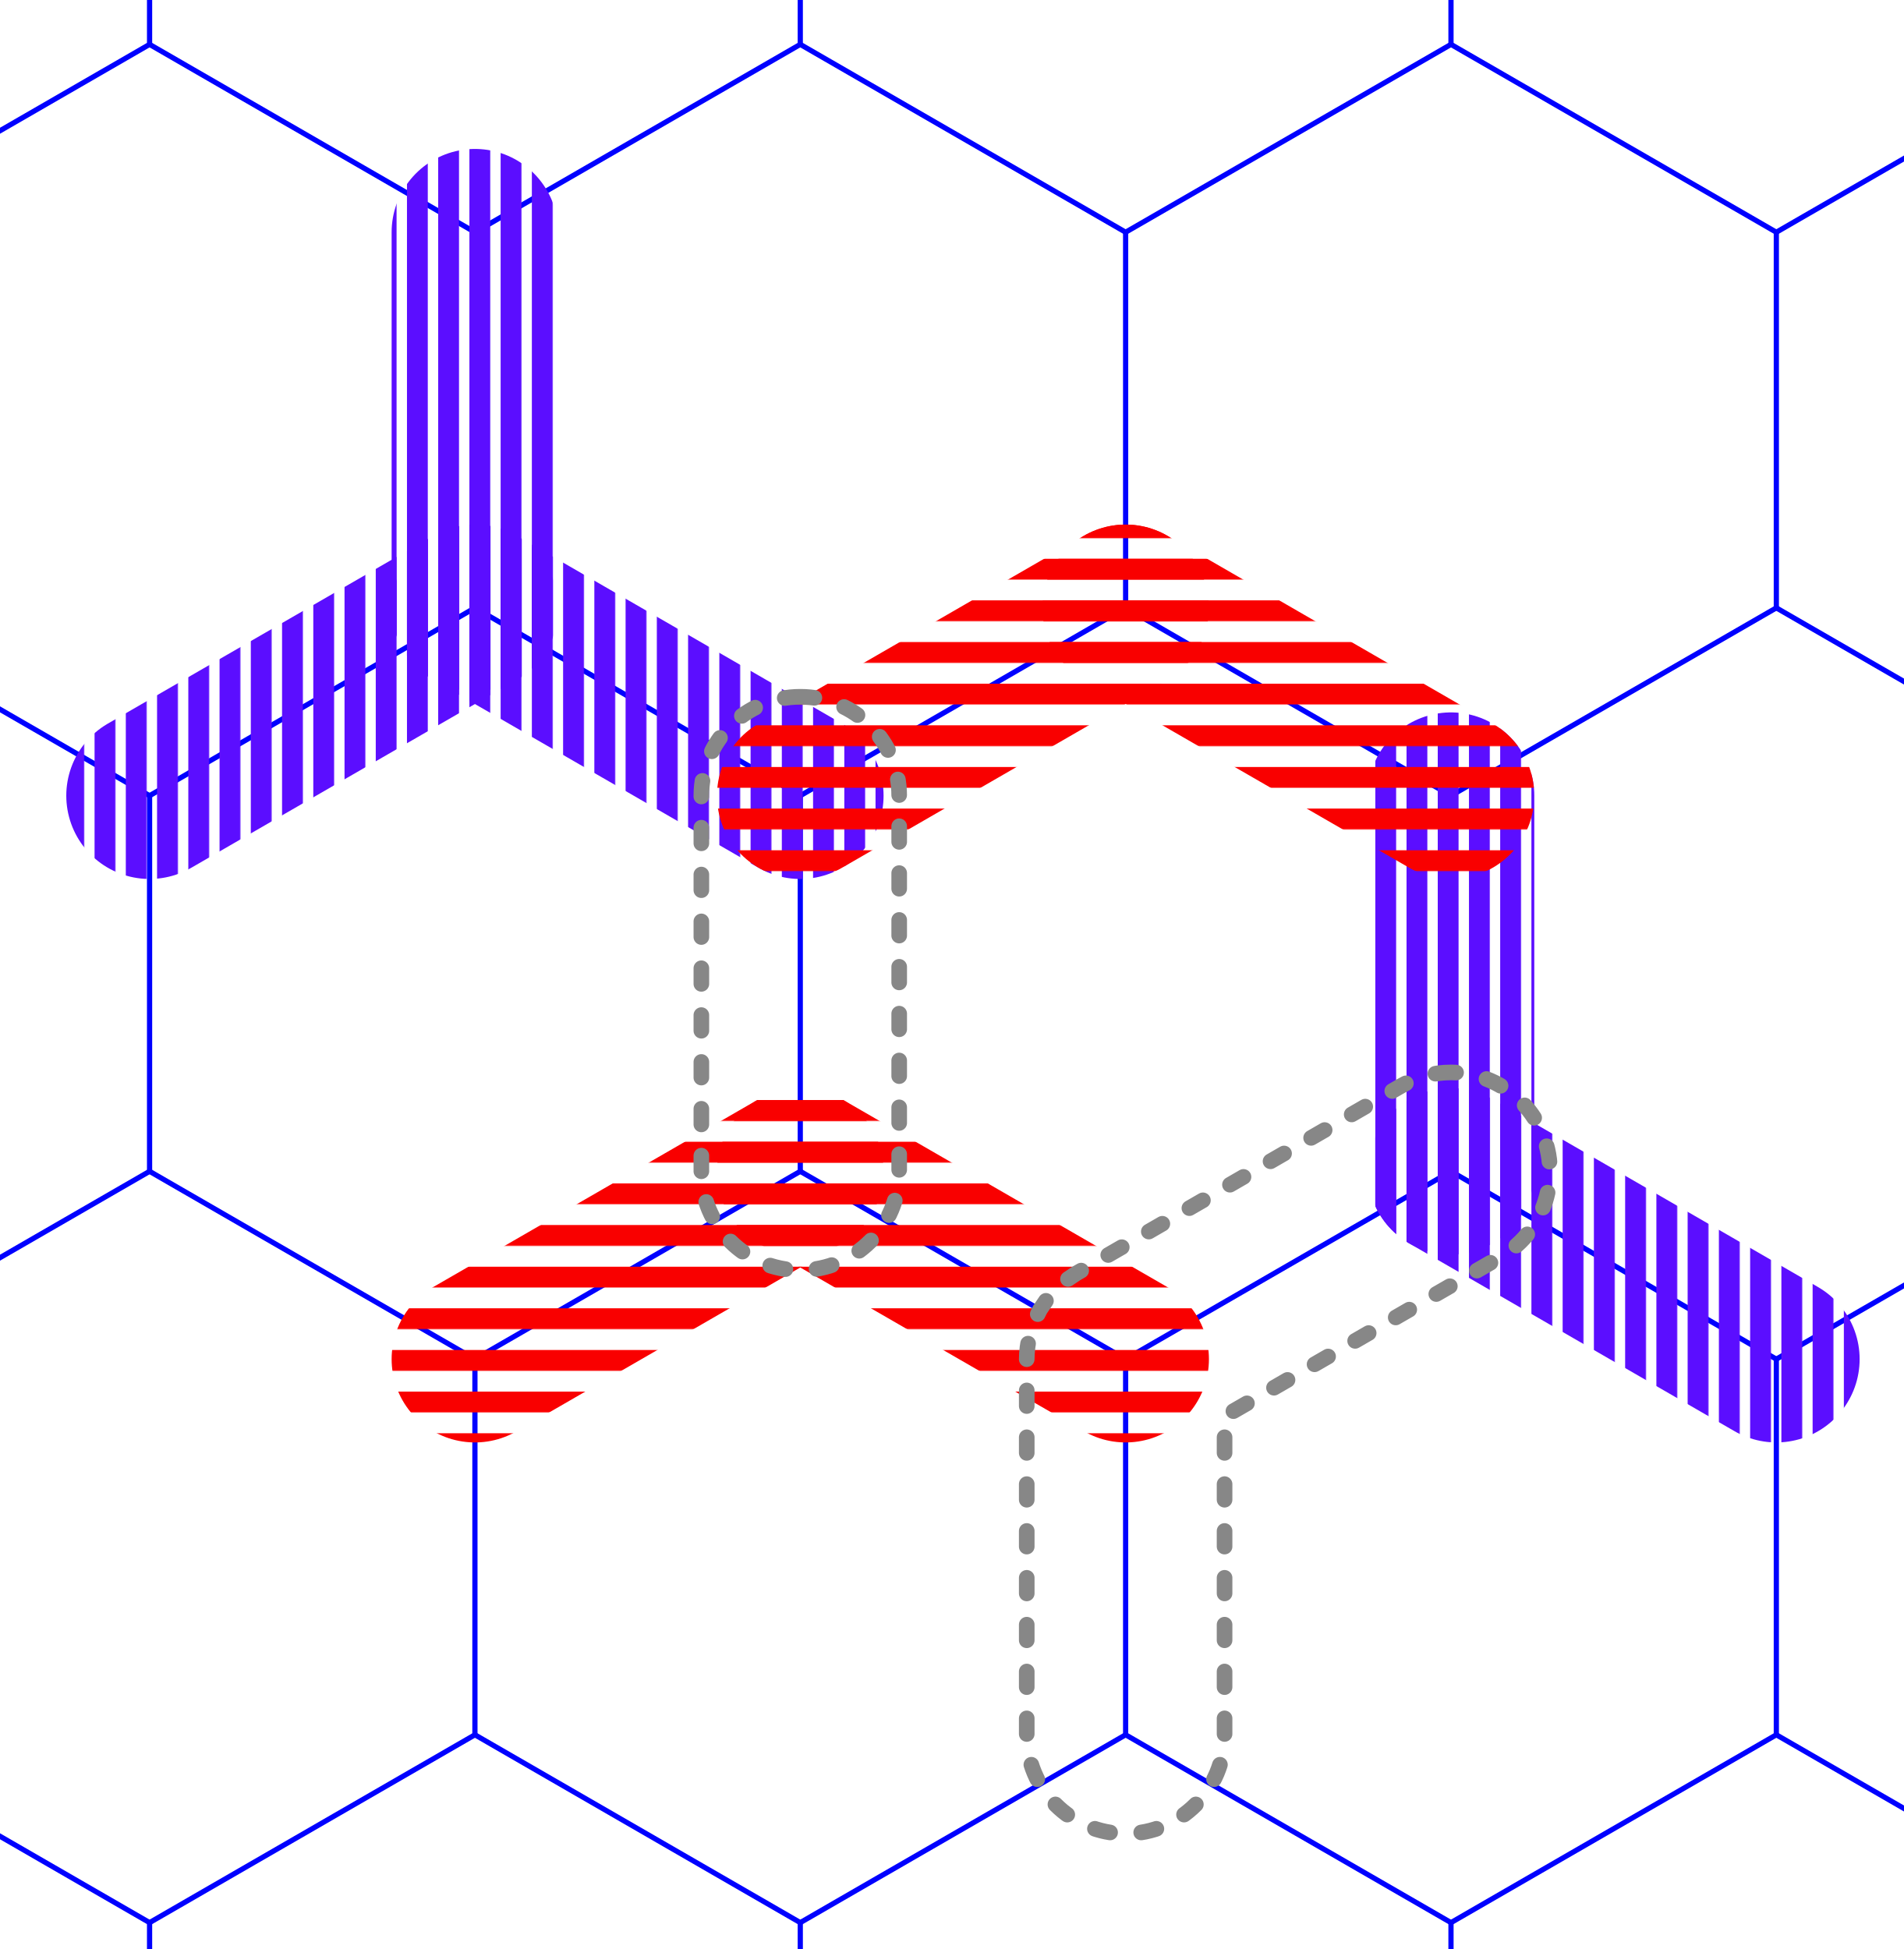
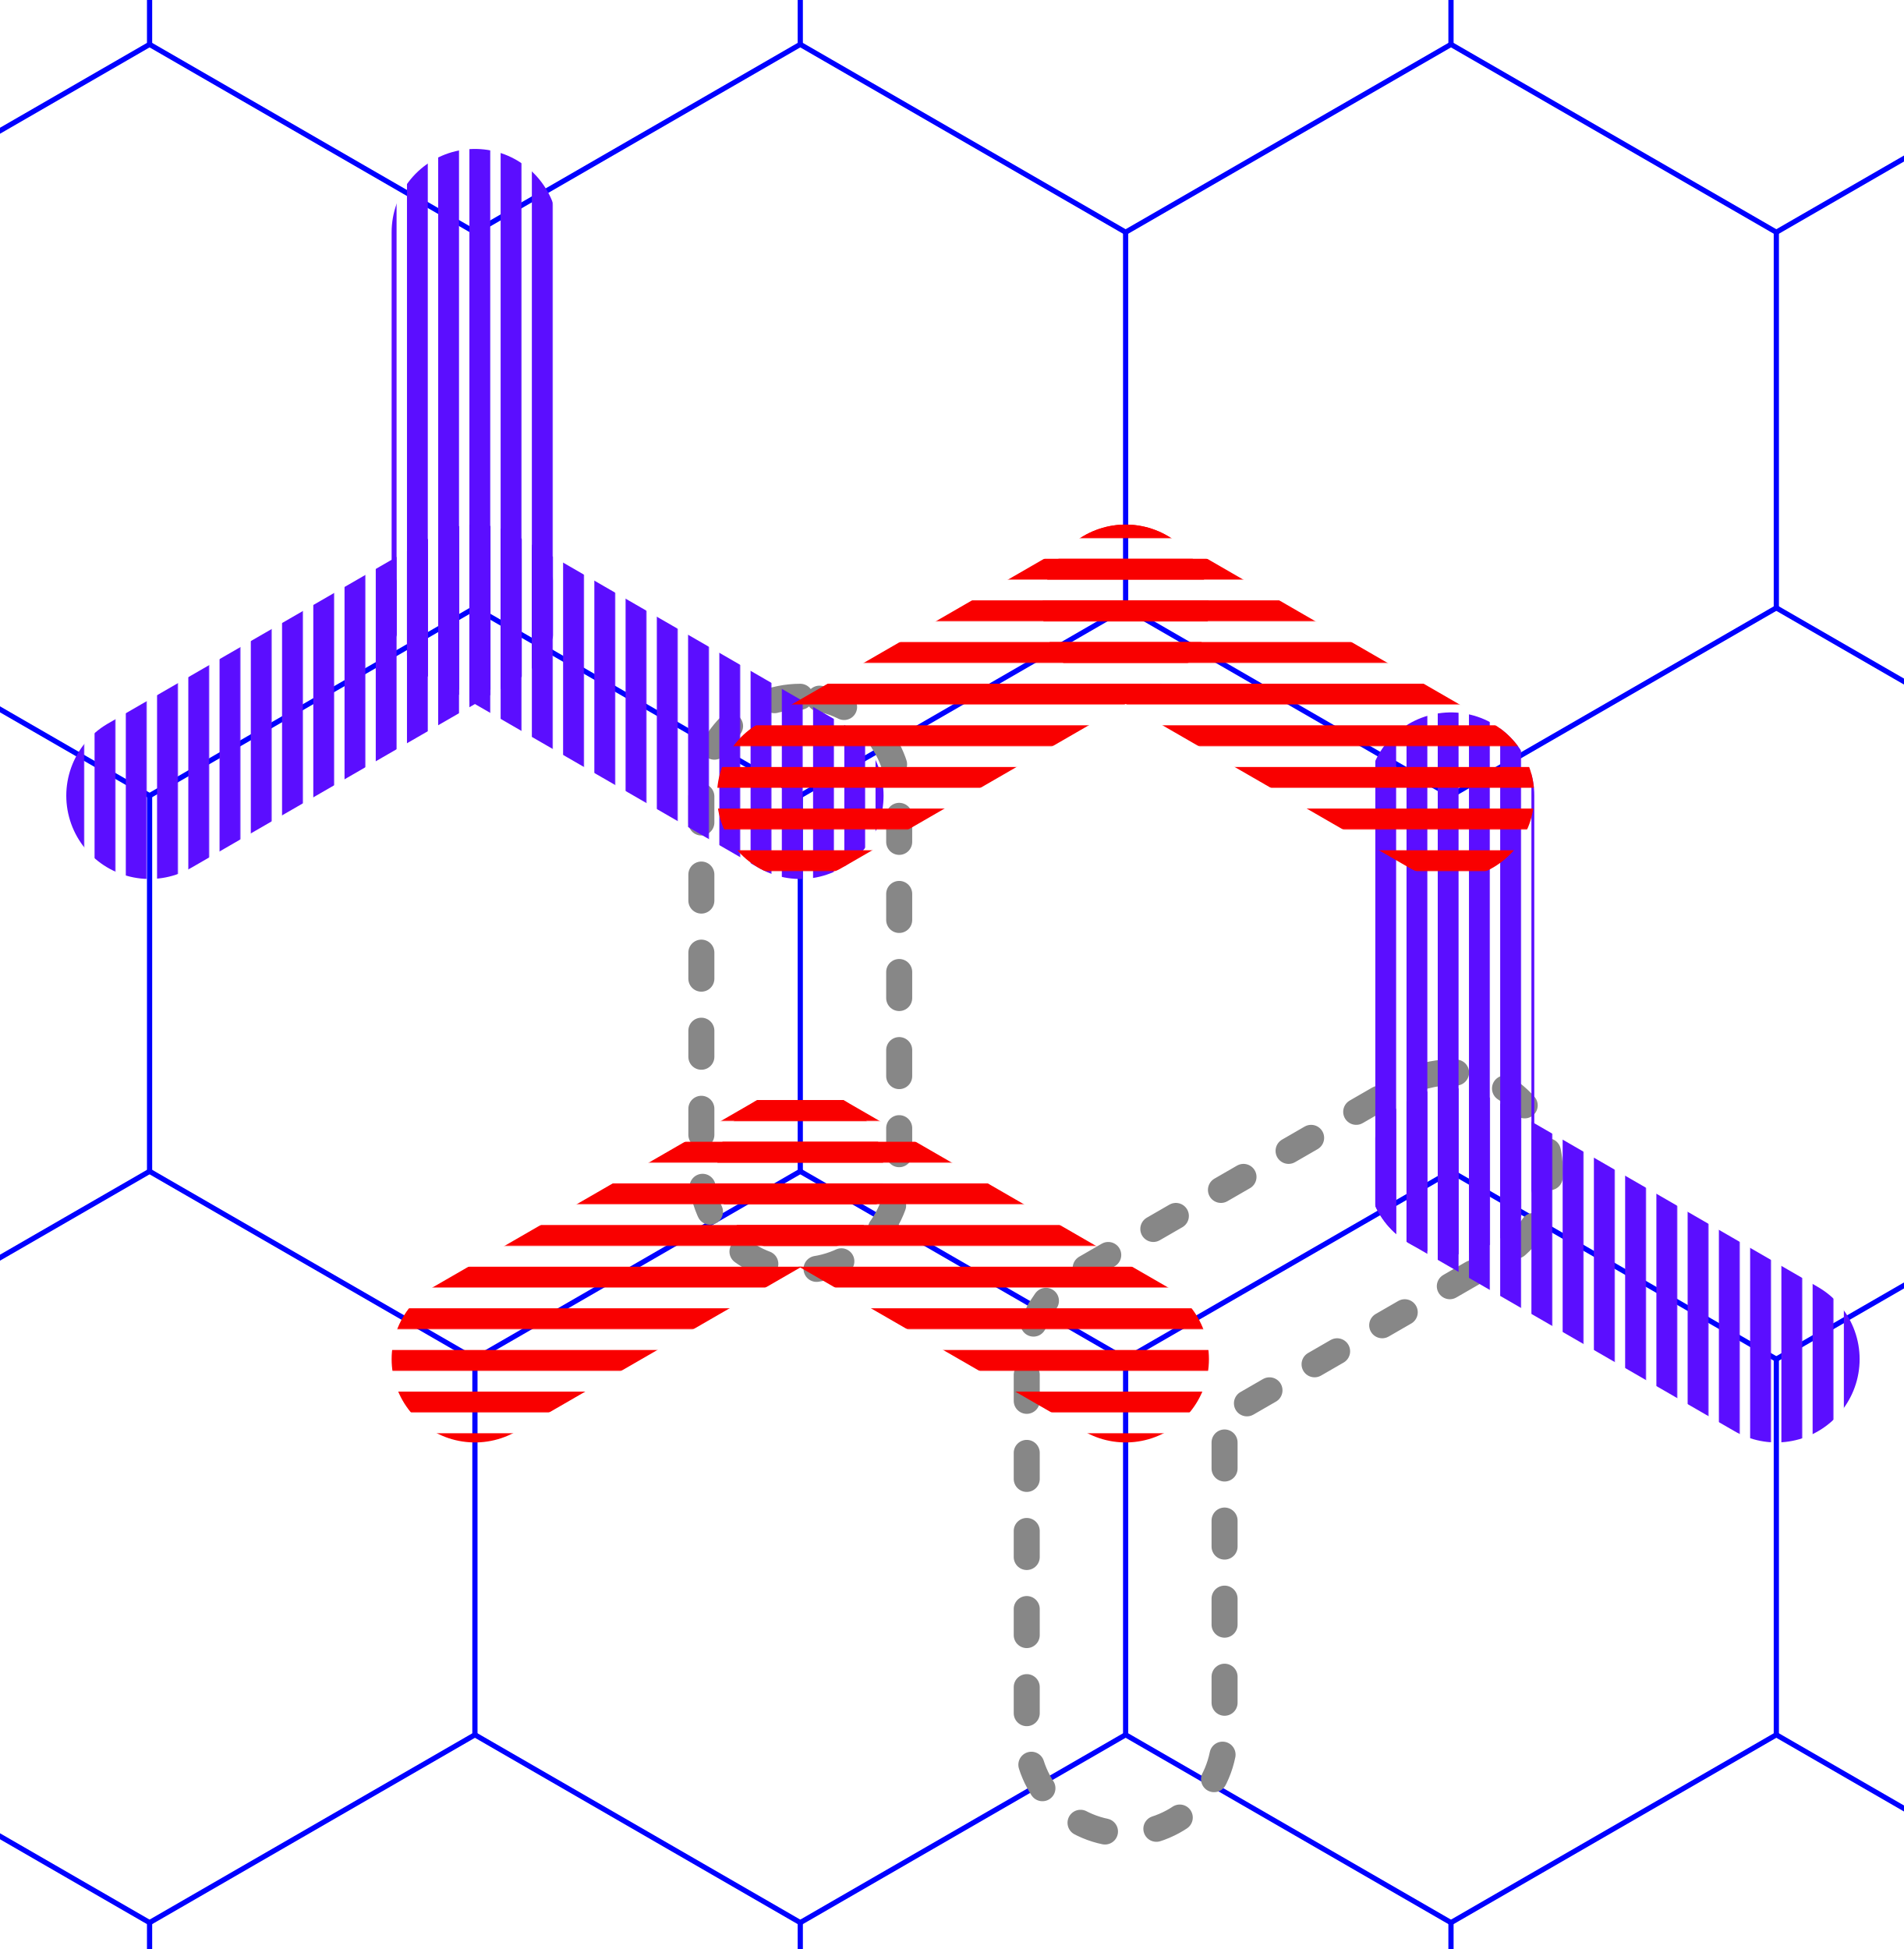
<svg xmlns="http://www.w3.org/2000/svg" xmlns:xlink="http://www.w3.org/1999/xlink" width="182.851pt" height="187.209pt" viewBox="0 0 182.851 187.209" version="1.1" id="svg97">
  <defs id="defs1">
    <pattern xlink:href="#Strips2_1" preserveAspectRatio="xMidYMid" id="pattern116" patternTransform="scale(2)" x="0" y="0" />
    <pattern patternUnits="userSpaceOnUse" width="1.5" height="1" patternTransform="translate(0,0) scale(2,2)" preserveAspectRatio="xMidYMid" id="Strips2_1" style="fill:#5b0eff">
      <rect style="stroke:none" x="0" y="-0.5" width="1" height="2" id="rect197" />
    </pattern>
    <pattern xlink:href="#Strips1_1" preserveAspectRatio="xMidYMid" id="pattern114" patternTransform="matrix(0,2,-2,0,0,0)" x="0" y="0" />
    <pattern patternUnits="userSpaceOnUse" width="2" height="10" patternTransform="translate(0,0) scale(2,2)" preserveAspectRatio="xMidYMid" id="Strips1_1" style="fill:#f90000">
      <rect style="stroke:none" x="0" y="-0.5" width="1" height="11" id="rect134" />
    </pattern>
    <style type="text/css" id="style1">*{stroke-linejoin: round; stroke-linecap: butt}</style>
    <clipPath id="p47f80ac61b-8">
      <rect x="41.351" y="14.04" width="378.098" height="317.52" id="rect97-2" />
    </clipPath>
    <clipPath id="clipPath1">
      <rect x="41.351" y="14.04" width="378.098" height="317.52" id="rect1" />
    </clipPath>
    <clipPath id="clipPath2">
      <rect x="41.351" y="14.04" width="378.098" height="317.52" id="rect2" />
    </clipPath>
    <clipPath id="clipPath3">
      <rect x="41.351" y="14.04" width="378.098" height="317.52" id="rect3" />
    </clipPath>
    <clipPath id="clipPath4">
      <rect x="41.351" y="14.04" width="378.098" height="317.52" id="rect4" />
    </clipPath>
    <clipPath id="clipPath5">
      <rect x="41.351" y="14.04" width="378.098" height="317.52" id="rect5" />
    </clipPath>
    <clipPath id="clipPath6">
      <rect x="41.351" y="14.04" width="378.098" height="317.52" id="rect6" />
    </clipPath>
    <clipPath id="clipPath7">
      <rect x="41.351" y="14.04" width="378.098" height="317.52" id="rect7" />
    </clipPath>
    <clipPath id="p47f80ac61b-4">
      <rect x="41.351" y="14.04" width="378.098" height="317.52" id="rect97-7" />
    </clipPath>
    <clipPath id="clipPath1-8">
      <rect x="41.351" y="14.04" width="378.098" height="317.52" id="rect1-3" />
    </clipPath>
    <clipPath id="clipPath2-5">
      <rect x="41.351" y="14.04" width="378.098" height="317.52" id="rect2-1" />
    </clipPath>
    <clipPath id="clipPath3-2">
      <rect x="41.351" y="14.04" width="378.098" height="317.52" id="rect3-0" />
    </clipPath>
    <clipPath id="clipPath4-1">
      <rect x="41.351" y="14.04" width="378.098" height="317.52" id="rect4-6" />
    </clipPath>
    <clipPath id="clipPath5-4">
      <rect x="41.351" y="14.04" width="378.098" height="317.52" id="rect5-0" />
    </clipPath>
    <clipPath id="clipPath6-6">
      <rect x="41.351" y="14.04" width="378.098" height="317.52" id="rect6-1" />
    </clipPath>
    <clipPath id="p47f80ac61b-0">
      <rect x="41.351" y="14.04" width="378.098" height="317.52" id="rect97-8" />
    </clipPath>
    <clipPath id="clipPath1-7">
      <rect x="41.351" y="14.04" width="378.098" height="317.52" id="rect1-7" />
    </clipPath>
    <clipPath id="clipPath2-8">
      <rect x="41.351" y="14.04" width="378.098" height="317.52" id="rect2-3" />
    </clipPath>
    <clipPath id="p47f80ac61b-9">
      <rect x="41.351" y="14.04" width="378.098" height="317.52" id="rect97-4" />
    </clipPath>
    <clipPath id="clipPath1-88">
      <rect x="41.351" y="14.04" width="378.098" height="317.52" id="rect1-2" />
    </clipPath>
    <clipPath id="clipPath2-4">
      <rect x="41.351" y="14.04" width="378.098" height="317.52" id="rect2-5" />
    </clipPath>
  </defs>
  <defs id="defs97">
    <clipPath id="p47f80ac61b">
      <rect x="41.351" y="14.04" width="378.098" height="317.52" id="rect97" />
    </clipPath>
  </defs>
  <g id="layer12" transform="translate(-137.9152,-78.33038)">
    <path d="M 58.537,317.127 89.785,299.086" clip-path="url(#p47f80ac61b)" style="fill:none;stroke:#0000ff;stroke-width:0.5;stroke-linecap:square" id="path2" />
    <path d="m 121.033,317.127 31.248,-18.041" clip-path="url(#p47f80ac61b)" style="fill:none;stroke:#0000ff;stroke-width:0.5;stroke-linecap:square" id="path3" />
    <path d="m 183.528,317.127 31.248,-18.041" clip-path="url(#p47f80ac61b)" style="fill:none;stroke:#0000ff;stroke-width:0.5;stroke-linecap:square" id="path4" />
    <path d="m 246.024,317.127 31.248,-18.041" clip-path="url(#p47f80ac61b)" style="fill:none;stroke:#0000ff;stroke-width:0.5;stroke-linecap:square" id="path5" />
    <path d="M 308.519,317.127 339.767,299.086" clip-path="url(#p47f80ac61b)" style="fill:none;stroke:#0000ff;stroke-width:0.5;stroke-linecap:square" id="path6" />
    <path d="m 371.015,317.127 31.248,-18.041" clip-path="url(#p47f80ac61b)" style="fill:none;stroke:#0000ff;stroke-width:0.5;stroke-linecap:square" id="path7" />
    <path d="M 121.033,317.127 89.785,299.086" clip-path="url(#p47f80ac61b)" style="fill:none;stroke:#0000ff;stroke-width:0.5;stroke-linecap:square" id="path8" />
    <path d="M 183.528,317.127 152.281,299.086" clip-path="url(#p47f80ac61b)" style="fill:none;stroke:#0000ff;stroke-width:0.5;stroke-linecap:square" id="path9" />
    <path d="M 246.024,317.127 214.776,299.086" clip-path="url(#p47f80ac61b)" style="fill:none;stroke:#0000ff;stroke-width:0.5;stroke-linecap:square" id="path10" />
    <path d="M 308.519,317.127 277.272,299.086" clip-path="url(#p47f80ac61b)" style="fill:none;stroke:#0000ff;stroke-width:0.5;stroke-linecap:square" id="path11" />
    <path d="M 371.015,317.127 339.767,299.086" clip-path="url(#p47f80ac61b)" style="fill:none;stroke:#0000ff;stroke-width:0.5;stroke-linecap:square" id="path12" />
    <path d="M 89.785,299.086 V 263.005" clip-path="url(#p47f80ac61b)" style="fill:none;stroke:#0000ff;stroke-width:0.5;stroke-linecap:square" id="path13" />
    <path d="M 152.281,299.086 V 263.005" clip-path="url(#p47f80ac61b)" style="fill:none;stroke:#0000ff;stroke-width:0.5;stroke-linecap:square" id="path14" />
    <path d="M 214.776,299.086 V 263.005" clip-path="url(#p47f80ac61b)" style="fill:none;stroke:#0000ff;stroke-width:0.5;stroke-linecap:square" id="path15" />
    <path d="M 277.272,299.086 V 263.005" clip-path="url(#p47f80ac61b)" style="fill:none;stroke:#0000ff;stroke-width:0.5;stroke-linecap:square" id="path16" />
    <path d="M 339.767,299.086 V 263.005" clip-path="url(#p47f80ac61b)" style="fill:none;stroke:#0000ff;stroke-width:0.5;stroke-linecap:square" id="path17" />
    <path d="M 402.263,299.086 V 263.005" clip-path="url(#p47f80ac61b)" style="fill:none;stroke:#0000ff;stroke-width:0.5;stroke-linecap:square" id="path18" />
    <path d="M 89.785,263.005 58.537,244.964" clip-path="url(#p47f80ac61b)" style="fill:none;stroke:#0000ff;stroke-width:0.5;stroke-linecap:square" id="path19" />
    <path d="M 152.281,263.005 121.033,244.964" clip-path="url(#p47f80ac61b)" style="fill:none;stroke:#0000ff;stroke-width:0.5;stroke-linecap:square" id="path20" />
    <path d="m 214.776,263.005 -31.248,-18.041" clip-path="url(#p47f80ac61b)" style="fill:none;stroke:#0000ff;stroke-width:0.5;stroke-linecap:square" id="path21" />
    <path d="m 277.272,263.005 -31.248,-18.041" clip-path="url(#p47f80ac61b)" style="fill:none;stroke:#0000ff;stroke-width:0.5;stroke-linecap:square" id="path22" />
    <path d="m 339.767,263.005 -31.248,-18.041" clip-path="url(#p47f80ac61b)" style="fill:none;stroke:#0000ff;stroke-width:0.5;stroke-linecap:square" id="path23" />
    <path d="m 402.263,263.005 -31.248,-18.041" clip-path="url(#p47f80ac61b)" style="fill:none;stroke:#0000ff;stroke-width:0.5;stroke-linecap:square" id="path24" />
    <path d="m 89.785,263.005 31.248,-18.041" clip-path="url(#p47f80ac61b)" style="fill:none;stroke:#0000ff;stroke-width:0.5;stroke-linecap:square" id="path25" />
    <path d="m 152.281,263.005 31.248,-18.041" clip-path="url(#p47f80ac61b)" style="fill:none;stroke:#0000ff;stroke-width:0.5;stroke-linecap:square" id="path26" />
    <path d="m 214.776,263.005 31.248,-18.041" clip-path="url(#p47f80ac61b)" style="fill:none;stroke:#0000ff;stroke-width:0.5;stroke-linecap:square" id="path27" />
    <path d="m 277.272,263.005 31.248,-18.041" clip-path="url(#p47f80ac61b)" style="fill:none;stroke:#0000ff;stroke-width:0.5;stroke-linecap:square" id="path28" />
    <path d="m 339.767,263.005 31.248,-18.041" clip-path="url(#p47f80ac61b)" style="fill:none;stroke:#0000ff;stroke-width:0.5;stroke-linecap:square" id="path29" />
    <path d="M 58.537,244.964 V 208.882" clip-path="url(#p47f80ac61b)" style="fill:none;stroke:#0000ff;stroke-width:0.5;stroke-linecap:square" id="path30" />
    <path d="M 121.033,244.964 V 208.882" clip-path="url(#p47f80ac61b)" style="fill:none;stroke:#0000ff;stroke-width:0.5;stroke-linecap:square" id="path31" />
    <path d="M 183.528,244.964 V 208.882" clip-path="url(#p47f80ac61b)" style="fill:none;stroke:#0000ff;stroke-width:0.5;stroke-linecap:square" id="path32" />
    <path d="M 308.519,244.964 V 208.882" clip-path="url(#p47f80ac61b)" style="fill:none;stroke:#0000ff;stroke-width:0.5;stroke-linecap:square" id="path34" />
    <path d="M 371.015,244.964 V 208.882" clip-path="url(#p47f80ac61b)" style="fill:none;stroke:#0000ff;stroke-width:0.5;stroke-linecap:square" id="path35" />
    <path d="M 58.537,208.882 89.785,190.841" clip-path="url(#p47f80ac61b)" style="fill:none;stroke:#0000ff;stroke-width:0.5;stroke-linecap:square" id="path36" />
    <path d="m 121.033,208.882 31.248,-18.041" clip-path="url(#p47f80ac61b)" style="fill:none;stroke:#0000ff;stroke-width:0.5;stroke-linecap:square" id="path37" />
    <path d="M 308.519,208.882 339.767,190.841" clip-path="url(#p47f80ac61b)" style="fill:none;stroke:#0000ff;stroke-width:0.5;stroke-linecap:square" id="path40" />
    <path d="m 371.015,208.882 31.248,-18.041" clip-path="url(#p47f80ac61b)" style="fill:none;stroke:#0000ff;stroke-width:0.5;stroke-linecap:square" id="path41" />
    <path d="M 121.033,208.882 89.785,190.841" clip-path="url(#p47f80ac61b)" style="fill:none;stroke:#0000ff;stroke-width:0.5;stroke-linecap:square" id="path42" />
    <path d="M 183.528,208.882 152.281,190.841" clip-path="url(#p47f80ac61b)" style="fill:none;stroke:#0000ff;stroke-width:0.5;stroke-linecap:square" id="path43" />
    <path d="M 371.015,208.882 339.767,190.841" clip-path="url(#p47f80ac61b)" style="fill:none;stroke:#0000ff;stroke-width:0.5;stroke-linecap:square" id="path46" />
    <path d="M 89.785,190.841 V 154.759" clip-path="url(#p47f80ac61b)" style="fill:none;stroke:#0000ff;stroke-width:0.5;stroke-linecap:square" id="path47" />
    <path d="M 152.281,190.841 V 154.759" clip-path="url(#p47f80ac61b)" style="fill:none;stroke:#0000ff;stroke-width:0.5;stroke-linecap:square" id="path48" />
    <path d="M 339.767,190.841 V 154.759" clip-path="url(#p47f80ac61b)" style="fill:none;stroke:#0000ff;stroke-width:0.5;stroke-linecap:square" id="path51" />
    <path d="M 402.263,190.841 V 154.759" clip-path="url(#p47f80ac61b)" style="fill:none;stroke:#0000ff;stroke-width:0.5;stroke-linecap:square" id="path52" />
    <path d="M 89.785,154.759 58.537,136.718" clip-path="url(#p47f80ac61b)" style="fill:none;stroke:#0000ff;stroke-width:0.5;stroke-linecap:square" id="path53" />
    <path d="M 152.281,154.759 121.033,136.718" clip-path="url(#p47f80ac61b)" style="fill:none;stroke:#0000ff;stroke-width:0.5;stroke-linecap:square" id="path54" />
    <path d="M 339.767,154.759 308.519,136.718" clip-path="url(#p47f80ac61b)" style="fill:none;stroke:#0000ff;stroke-width:0.5;stroke-linecap:square" id="path57" />
    <path d="M 402.263,154.759 371.015,136.718" clip-path="url(#p47f80ac61b)" style="fill:none;stroke:#0000ff;stroke-width:0.5;stroke-linecap:square" id="path58" />
    <path d="M 89.785,154.759 121.033,136.718" clip-path="url(#p47f80ac61b)" style="fill:none;stroke:#0000ff;stroke-width:0.5;stroke-linecap:square" id="path59" />
    <path d="m 277.272,154.759 31.248,-18.041" clip-path="url(#p47f80ac61b)" style="fill:none;stroke:#0000ff;stroke-width:0.5;stroke-linecap:square" id="path62" />
    <path d="m 339.767,154.759 31.248,-18.041" clip-path="url(#p47f80ac61b)" style="fill:none;stroke:#0000ff;stroke-width:0.5;stroke-linecap:square" id="path63" />
    <path d="M 58.537,136.718 V 100.636" clip-path="url(#p47f80ac61b)" style="fill:none;stroke:#0000ff;stroke-width:0.5;stroke-linecap:square" id="path64" />
    <path d="M 121.033,136.718 V 100.636" clip-path="url(#p47f80ac61b)" style="fill:none;stroke:#0000ff;stroke-width:0.5;stroke-linecap:square" id="path65" />
    <path d="M 246.024,136.718 V 100.636" clip-path="url(#p47f80ac61b)" style="fill:none;stroke:#0000ff;stroke-width:0.5;stroke-linecap:square" id="path67" />
    <path d="M 308.519,136.718 V 100.636" clip-path="url(#p47f80ac61b)" style="fill:none;stroke:#0000ff;stroke-width:0.5;stroke-linecap:square" id="path68" />
    <path d="M 371.015,136.718 V 100.636" clip-path="url(#p47f80ac61b)" style="fill:none;stroke:#0000ff;stroke-width:0.5;stroke-linecap:square" id="path69" />
    <path d="M 58.537,100.636 89.785,82.595" clip-path="url(#p47f80ac61b)" style="fill:none;stroke:#0000ff;stroke-width:0.5;stroke-linecap:square" id="path70" />
    <path d="M 121.033,100.636 152.281,82.595" clip-path="url(#p47f80ac61b)" style="fill:none;stroke:#0000ff;stroke-width:0.5;stroke-linecap:square" id="path71" />
    <path d="M 183.528,100.636 214.776,82.595" clip-path="url(#p47f80ac61b)" style="fill:none;stroke:#0000ff;stroke-width:0.5;stroke-linecap:square" id="path72" />
    <path d="M 246.024,100.636 277.272,82.595" clip-path="url(#p47f80ac61b)" style="fill:none;stroke:#0000ff;stroke-width:0.5;stroke-linecap:square" id="path73" />
    <path d="M 308.519,100.636 339.767,82.595" clip-path="url(#p47f80ac61b)" style="fill:none;stroke:#0000ff;stroke-width:0.5;stroke-linecap:square" id="path74" />
    <path d="M 371.015,100.636 402.263,82.595" clip-path="url(#p47f80ac61b)" style="fill:none;stroke:#0000ff;stroke-width:0.5;stroke-linecap:square" id="path75" />
    <path d="M 121.033,100.636 89.785,82.595" clip-path="url(#p47f80ac61b)" style="fill:none;stroke:#0000ff;stroke-width:0.5;stroke-linecap:square" id="path76" />
    <path d="M 183.528,100.636 152.281,82.595" clip-path="url(#p47f80ac61b)" style="fill:none;stroke:#0000ff;stroke-width:0.5;stroke-linecap:square" id="path77" />
    <path d="M 246.024,100.636 214.776,82.595" clip-path="url(#p47f80ac61b)" style="fill:none;stroke:#0000ff;stroke-width:0.5;stroke-linecap:square" id="path78" />
    <path d="M 308.519,100.636 277.272,82.595" clip-path="url(#p47f80ac61b)" style="fill:none;stroke:#0000ff;stroke-width:0.5;stroke-linecap:square" id="path79" />
    <path d="M 371.015,100.636 339.767,82.595" clip-path="url(#p47f80ac61b)" style="fill:none;stroke:#0000ff;stroke-width:0.5;stroke-linecap:square" id="path80" />
    <path d="M 89.785,82.595 V 46.514" clip-path="url(#p47f80ac61b)" style="fill:none;stroke:#0000ff;stroke-width:0.5;stroke-linecap:square" id="path81" />
    <path d="M 152.281,82.595 V 46.514" clip-path="url(#p47f80ac61b)" style="fill:none;stroke:#0000ff;stroke-width:0.5;stroke-linecap:square" id="path82" />
    <path d="M 214.776,82.595 V 46.514" clip-path="url(#p47f80ac61b)" style="fill:none;stroke:#0000ff;stroke-width:0.5;stroke-linecap:square" id="path83" />
    <path d="M 277.272,82.595 V 46.514" clip-path="url(#p47f80ac61b)" style="fill:none;stroke:#0000ff;stroke-width:0.5;stroke-linecap:square" id="path84" />
    <path d="M 339.767,82.595 V 46.514" clip-path="url(#p47f80ac61b)" style="fill:none;stroke:#0000ff;stroke-width:0.5;stroke-linecap:square" id="path85" />
    <path d="M 402.263,82.595 V 46.514" clip-path="url(#p47f80ac61b)" style="fill:none;stroke:#0000ff;stroke-width:0.5;stroke-linecap:square" id="path86" />
    <path d="M 89.785,46.514 58.537,28.473" clip-path="url(#p47f80ac61b)" style="fill:none;stroke:#0000ff;stroke-width:0.5;stroke-linecap:square" id="path87" />
    <path d="M 152.281,46.514 121.033,28.473" clip-path="url(#p47f80ac61b)" style="fill:none;stroke:#0000ff;stroke-width:0.5;stroke-linecap:square" id="path88" />
    <path d="M 214.776,46.514 183.528,28.473" clip-path="url(#p47f80ac61b)" style="fill:none;stroke:#0000ff;stroke-width:0.5;stroke-linecap:square" id="path89" />
    <path d="M 277.272,46.514 246.024,28.473" clip-path="url(#p47f80ac61b)" style="fill:none;stroke:#0000ff;stroke-width:0.5;stroke-linecap:square" id="path90" />
    <path d="M 339.767,46.514 308.519,28.473" clip-path="url(#p47f80ac61b)" style="fill:none;stroke:#0000ff;stroke-width:0.5;stroke-linecap:square" id="path91" />
    <path d="M 402.263,46.514 371.015,28.473" clip-path="url(#p47f80ac61b)" style="fill:none;stroke:#0000ff;stroke-width:0.5;stroke-linecap:square" id="path92" />
    <path d="M 89.785,46.514 121.033,28.473" clip-path="url(#p47f80ac61b)" style="fill:none;stroke:#0000ff;stroke-width:0.5;stroke-linecap:square" id="path93" />
    <path d="M 152.281,46.514 183.528,28.473" clip-path="url(#p47f80ac61b)" style="fill:none;stroke:#0000ff;stroke-width:0.5;stroke-linecap:square" id="path94" />
    <path d="M 214.776,46.514 246.024,28.473" clip-path="url(#p47f80ac61b)" style="fill:none;stroke:#0000ff;stroke-width:0.5;stroke-linecap:square" id="path95" />
    <path d="M 277.272,46.514 308.519,28.473" clip-path="url(#p47f80ac61b)" style="fill:none;stroke:#0000ff;stroke-width:0.5;stroke-linecap:square" id="path96" />
    <path d="M 339.767,46.514 371.015,28.473" clip-path="url(#p47f80ac61b)" style="fill:none;stroke:#0000ff;stroke-width:0.5;stroke-linecap:square" id="path97" />
    <path d="M 308.519,208.882 277.272,190.841" clip-path="url(#p47f80ac61b)" style="fill:none;stroke:#0000ff;stroke-width:0.5;stroke-linecap:square" id="path45" />
    <path d="m 183.528,208.882 31.248,-18.041" clip-path="url(#p47f80ac61b)" style="fill:none;stroke:#0000ff;stroke-width:0.5;stroke-linecap:square" id="path38" />
    <path d="M 246.024,208.882 214.776,190.841" clip-path="url(#p47f80ac61b)" style="fill:none;stroke:#0000ff;stroke-width:0.5;stroke-linecap:square" id="path44" />
    <path d="M 277.272,154.759 246.024,136.718" clip-path="url(#p47f80ac61b)" style="fill:none;stroke:#0000ff;stroke-width:0.5;stroke-linecap:square" id="path56" />
    <path d="m 214.776,154.759 31.248,-18.041" clip-path="url(#p47f80ac61b)" style="fill:none;stroke:#0000ff;stroke-width:0.5;stroke-linecap:square" id="path61" />
    <path d="M 246.024,244.964 V 208.882" clip-path="url(#p47f80ac61b)" style="fill:none;stroke:#0000ff;stroke-width:0.5;stroke-linecap:square" id="path33" />
    <path d="m 246.024,208.882 31.248,-18.041" clip-path="url(#p47f80ac61b)" style="fill:none;stroke:#0000ff;stroke-width:0.5;stroke-linecap:square" id="path39" />
    <path d="M 214.776,190.841 V 154.759" clip-path="url(#p47f80ac61b)" style="fill:none;stroke:#0000ff;stroke-width:0.5;stroke-linecap:square" id="path49" />
    <path d="M 277.272,190.841 V 154.759" clip-path="url(#p47f80ac61b)" style="fill:none;stroke:#0000ff;stroke-width:0.5;stroke-linecap:square" id="path50" />
    <path d="M 214.776,154.759 183.528,136.718" clip-path="url(#p47f80ac61b)" style="fill:none;stroke:#0000ff;stroke-width:0.5;stroke-linecap:square" id="path55" />
    <path d="m 152.281,154.759 31.248,-18.041" clip-path="url(#p47f80ac61b)" style="fill:none;stroke:#0000ff;stroke-width:0.5;stroke-linecap:square" id="path60" />
    <path d="M 183.528,136.718 V 100.636" clip-path="url(#p47f80ac61b)" style="fill:none;stroke:#0000ff;stroke-width:0.5;stroke-linecap:square" id="path66" />
  </g>
+   <g id="layer16" style="display:inline" transform="translate(6.363961,14.25)">
+     <path id="path33-7" style="baseline-shift:baseline;display:inline;overflow:visible;opacity:1;fill:none;stroke:#878787;stroke-width:2.5;stroke-linecap:round;stroke-dasharray:2.5,5;stroke-dashoffset:0;stroke-opacity:1;enable-background:accumulate;stop-color:#000000;stop-opacity:1" d="m 214.776,145.259 a 9.5,9.5 0 0 0 -9.5,9.501 v 36.082 a 9.5,9.5 0 0 0 9.5,9.5 9.5,9.5 0 0 0 9.5,-9.5 v -36.082 a 9.5,9.5 0 0 0 -9.5,-9.501 z m 62.496,36.081 a 9.5,9.5 0 0 0 -4.75,1.273 l -31.156,17.988 -0.092,0.053 a 9.5,9.5 0 0 0 -0.463,0.311 9.5,9.5 0 0 0 -0.539,0.36 9.5,9.5 0 0 0 -0.432,0.372 9.5,9.5 0 0 0 -0.505,0.442 9.5,9.5 0 0 0 -0.401,0.451 9.5,9.5 0 0 0 -0.428,0.489 9.5,9.5 0 0 0 -0.344,0.508 9.5,9.5 0 0 0 -0.349,0.521 9.5,9.5 0 0 0 -0.291,0.583 9.5,9.5 0 0 0 -0.265,0.541 9.5,9.5 0 0 0 -0.163,0.469 9.5,9.5 0 0 0 -0.243,0.716 9.5,9.5 0 0 0 -0.044,0.217 9.5,9.5 0 0 0 -0.281,2.246 9.5,9.5 0 0 0 0,10e-4 v 36.081 a 9.5,9.5 0 0 0 9.5,9.501 9.5,9.5 0 0 0 9.5,-9.501 v -30.595 l 26.499,-15.299 a 9.5,9.5 0 0 0 3.476,-12.977 9.5,9.5 0 0 0 -5.767,-4.428 9.5,9.5 0 0 0 -2.459,-0.324 z" transform="translate(-144.2791,-92.58038)" />
+   </g>
  <g id="layer13" style="display:inline" transform="translate(-2.651651,14.25)">
    <g id="g97-6" style="display:inline;stroke:url(#pattern116);stroke-width:16;stroke-linecap:round;stroke-linejoin:round;stroke-dasharray:none">
      <path d="M 246.024,244.964 V 208.882" clip-path="url(#p47f80ac61b-8)" style="display:none;fill:none;stroke:url(#pattern116);stroke-width:16;stroke-linecap:round;stroke-linejoin:round;stroke-dasharray:none" id="path33-0" transform="translate(-135.2635,-92.58038)" />
      <path d="m 246.024,208.882 31.248,-18.041" clip-path="url(#p47f80ac61b-8)" style="display:none;fill:none;stroke:url(#pattern116);stroke-width:16;stroke-linecap:round;stroke-linejoin:round;stroke-dasharray:none" id="path39-3" transform="translate(-135.2635,-92.58038)" />
      <path d="M 308.519,208.882 277.272,190.841" clip-path="url(#p47f80ac61b-8)" style="fill:none;stroke:url(#pattern116);stroke-width:16;stroke-linecap:round;stroke-linejoin:round;stroke-dasharray:none" id="path45-8" transform="translate(-135.2635,-92.58038)" />
      <path d="M 214.776,190.841 V 154.759" clip-path="url(#p47f80ac61b-8)" style="display:none;fill:none;stroke:url(#pattern116);stroke-width:16;stroke-linecap:round;stroke-linejoin:round;stroke-dasharray:none" id="path49-0" transform="translate(-135.2635,-92.58038)" />
      <path d="M 277.272,190.841 V 154.759" clip-path="url(#p47f80ac61b-8)" style="fill:none;stroke:url(#pattern116);stroke-width:16;stroke-linecap:round;stroke-linejoin:round;stroke-dasharray:none" id="path50-1" transform="translate(-135.2635,-92.58038)" />
      <path d="M 214.776,154.759 183.528,136.718" clip-path="url(#p47f80ac61b-8)" style="fill:none;stroke:url(#pattern116);stroke-width:16;stroke-linecap:round;stroke-linejoin:round;stroke-dasharray:none" id="path55-2" transform="translate(-135.2635,-92.58038)" />
      <path d="m 152.281,154.759 31.248,-18.041" clip-path="url(#p47f80ac61b-8)" style="fill:none;stroke:url(#pattern116);stroke-width:16;stroke-linecap:round;stroke-linejoin:round;stroke-dasharray:none" id="path60-5" transform="translate(-135.2635,-92.58038)" />
      <path d="M 183.528,136.718 V 100.636" clip-path="url(#p47f80ac61b-8)" style="fill:none;stroke:url(#pattern116);stroke-width:16;stroke-linecap:round;stroke-linejoin:round;stroke-dasharray:none" id="path66-0" transform="translate(-135.2635,-92.58038)" />
    </g>
  </g>
  <g id="layer14" style="display:inline" transform="translate(-2.651651,14.25)">
    <g id="g113-9" style="stroke:url(#pattern114);stroke-width:16;stroke-linecap:round;stroke-linejoin:round;stroke-dasharray:none" transform="translate(-135.2635,-92.58038)">
      <path d="m 183.528,208.882 31.248,-18.041" clip-path="url(#p47f80ac61b-4)" style="fill:none;stroke:url(#pattern114);stroke-width:16;stroke-linecap:round;stroke-linejoin:round;stroke-dasharray:none" id="path38-8" />
      <path d="M 246.024,208.882 214.776,190.841" clip-path="url(#p47f80ac61b-4)" style="fill:none;stroke:url(#pattern114);stroke-width:16;stroke-linecap:round;stroke-linejoin:round;stroke-dasharray:none" id="path44-4" />
      <path d="M 277.272,154.759 246.024,136.718" clip-path="url(#p47f80ac61b-4)" style="fill:none;stroke:url(#pattern114);stroke-width:16;stroke-linecap:round;stroke-linejoin:round;stroke-dasharray:none" id="path56-1" />
      <path d="m 214.776,154.759 31.248,-18.041" clip-path="url(#p47f80ac61b-4)" style="fill:none;stroke:url(#pattern114);stroke-width:16;stroke-linecap:round;stroke-linejoin:round;stroke-dasharray:none" id="path61-4" />
      <path d="M 246.024,244.964 V 208.882" clip-path="url(#p47f80ac61b-4)" style="display:none;fill:none;stroke:url(#pattern114);stroke-width:16;stroke-linecap:round;stroke-linejoin:round;stroke-dasharray:none" id="path33-3" />
      <path d="m 246.024,208.882 31.248,-18.041" clip-path="url(#p47f80ac61b-4)" style="display:none;fill:none;stroke:url(#pattern114);stroke-width:16;stroke-linecap:round;stroke-linejoin:round;stroke-dasharray:none" id="path39-9" />
      <path d="M 214.776,190.841 V 154.759" clip-path="url(#p47f80ac61b-4)" style="display:none;fill:none;stroke:url(#pattern114);stroke-width:16;stroke-linecap:round;stroke-linejoin:round;stroke-dasharray:none" id="path49-8" />
    </g>
  </g>
-   <g id="layer16" style="display:inline" transform="translate(6.363961,14.25)">
-     <path id="path33-7" style="baseline-shift:baseline;display:inline;overflow:visible;opacity:1;fill:none;stroke:#878787;stroke-width:1.5;stroke-linecap:round;stroke-dasharray:1.5, 3;stroke-dashoffset:0;stroke-opacity:1;enable-background:accumulate;stop-color:#000000;stop-opacity:1" d="m 214.776,145.259 a 9.5,9.5 0 0 0 -9.5,9.501 v 36.082 a 9.5,9.5 0 0 0 9.5,9.5 9.5,9.5 0 0 0 9.5,-9.5 v -36.082 a 9.5,9.5 0 0 0 -9.5,-9.501 z m 62.496,36.081 a 9.5,9.5 0 0 0 -4.75,1.273 l -31.156,17.988 -0.092,0.053 a 9.5,9.5 0 0 0 -0.463,0.311 9.5,9.5 0 0 0 -0.539,0.36 9.5,9.5 0 0 0 -0.432,0.372 9.5,9.5 0 0 0 -0.505,0.442 9.5,9.5 0 0 0 -0.401,0.451 9.5,9.5 0 0 0 -0.428,0.489 9.5,9.5 0 0 0 -0.344,0.508 9.5,9.5 0 0 0 -0.349,0.521 9.5,9.5 0 0 0 -0.291,0.583 9.5,9.5 0 0 0 -0.265,0.541 9.5,9.5 0 0 0 -0.163,0.469 9.5,9.5 0 0 0 -0.243,0.716 9.5,9.5 0 0 0 -0.044,0.217 9.5,9.5 0 0 0 -0.281,2.246 9.5,9.5 0 0 0 0,10e-4 v 36.081 a 9.5,9.5 0 0 0 9.5,9.501 9.5,9.5 0 0 0 9.5,-9.501 v -30.595 l 26.499,-15.299 a 9.5,9.5 0 0 0 3.476,-12.977 9.5,9.5 0 0 0 -5.767,-4.428 9.5,9.5 0 0 0 -2.459,-0.324 z" transform="translate(-144.2791,-92.58038)" />
-   </g>
</svg>
